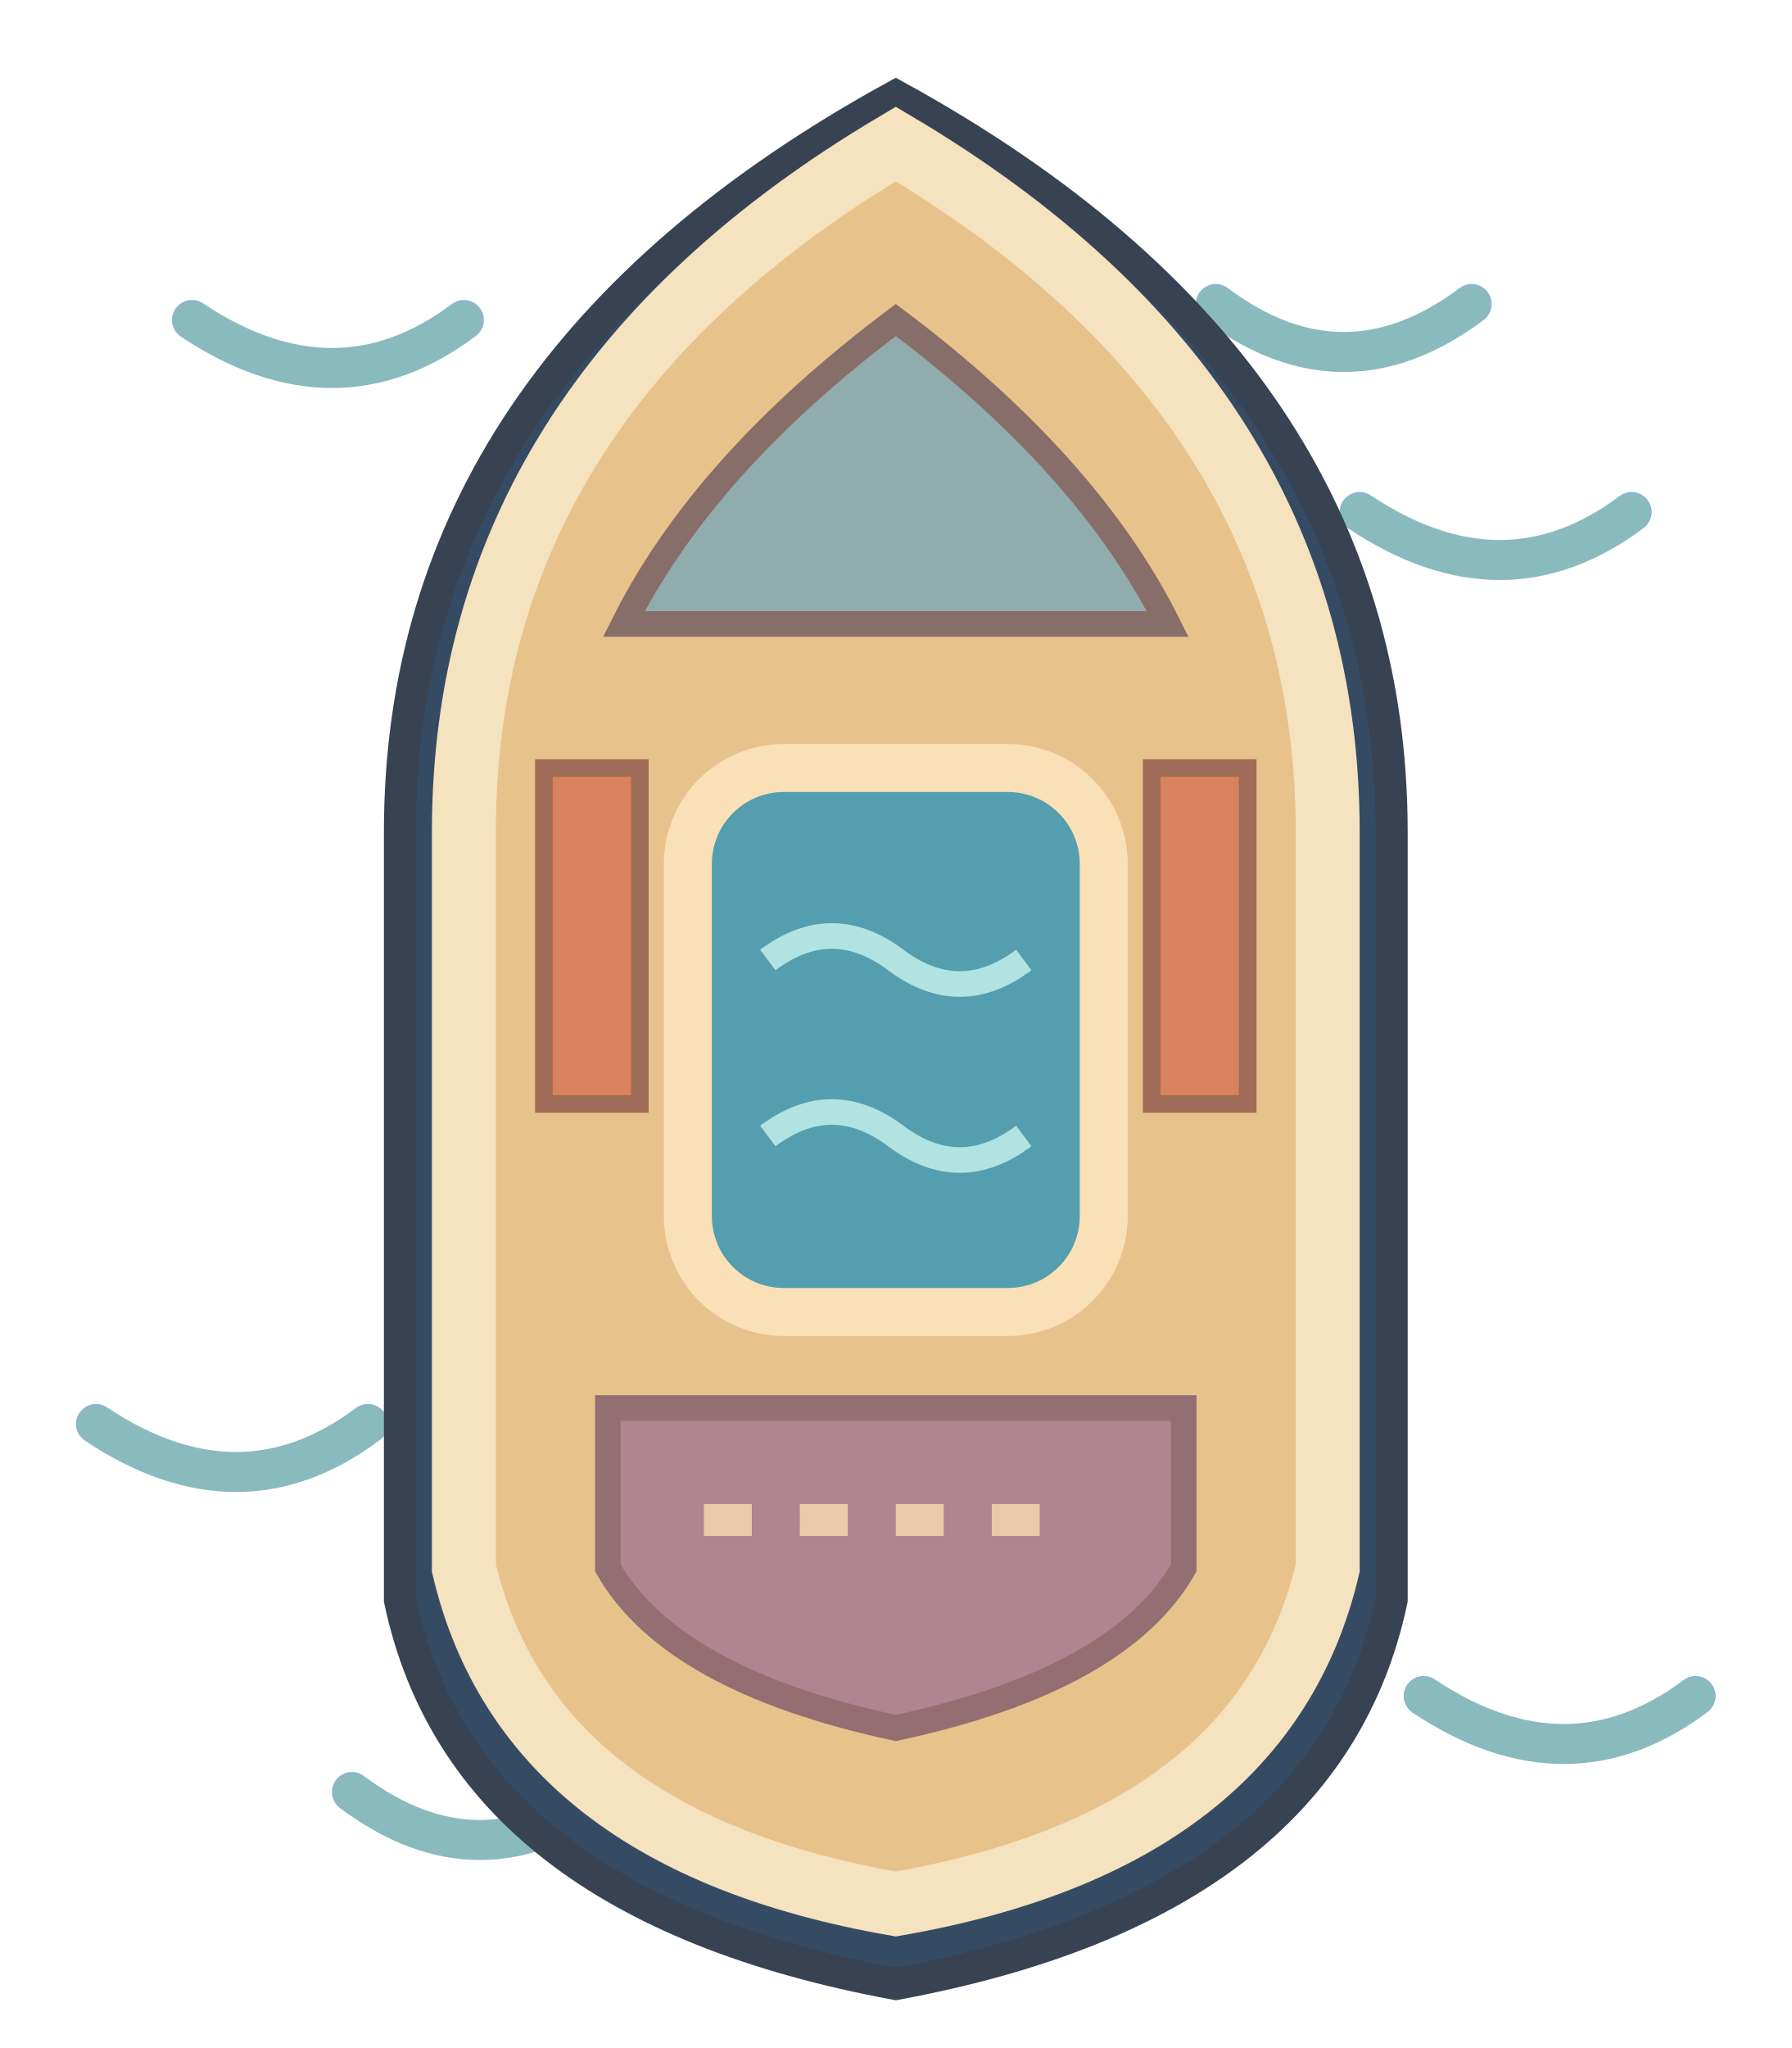
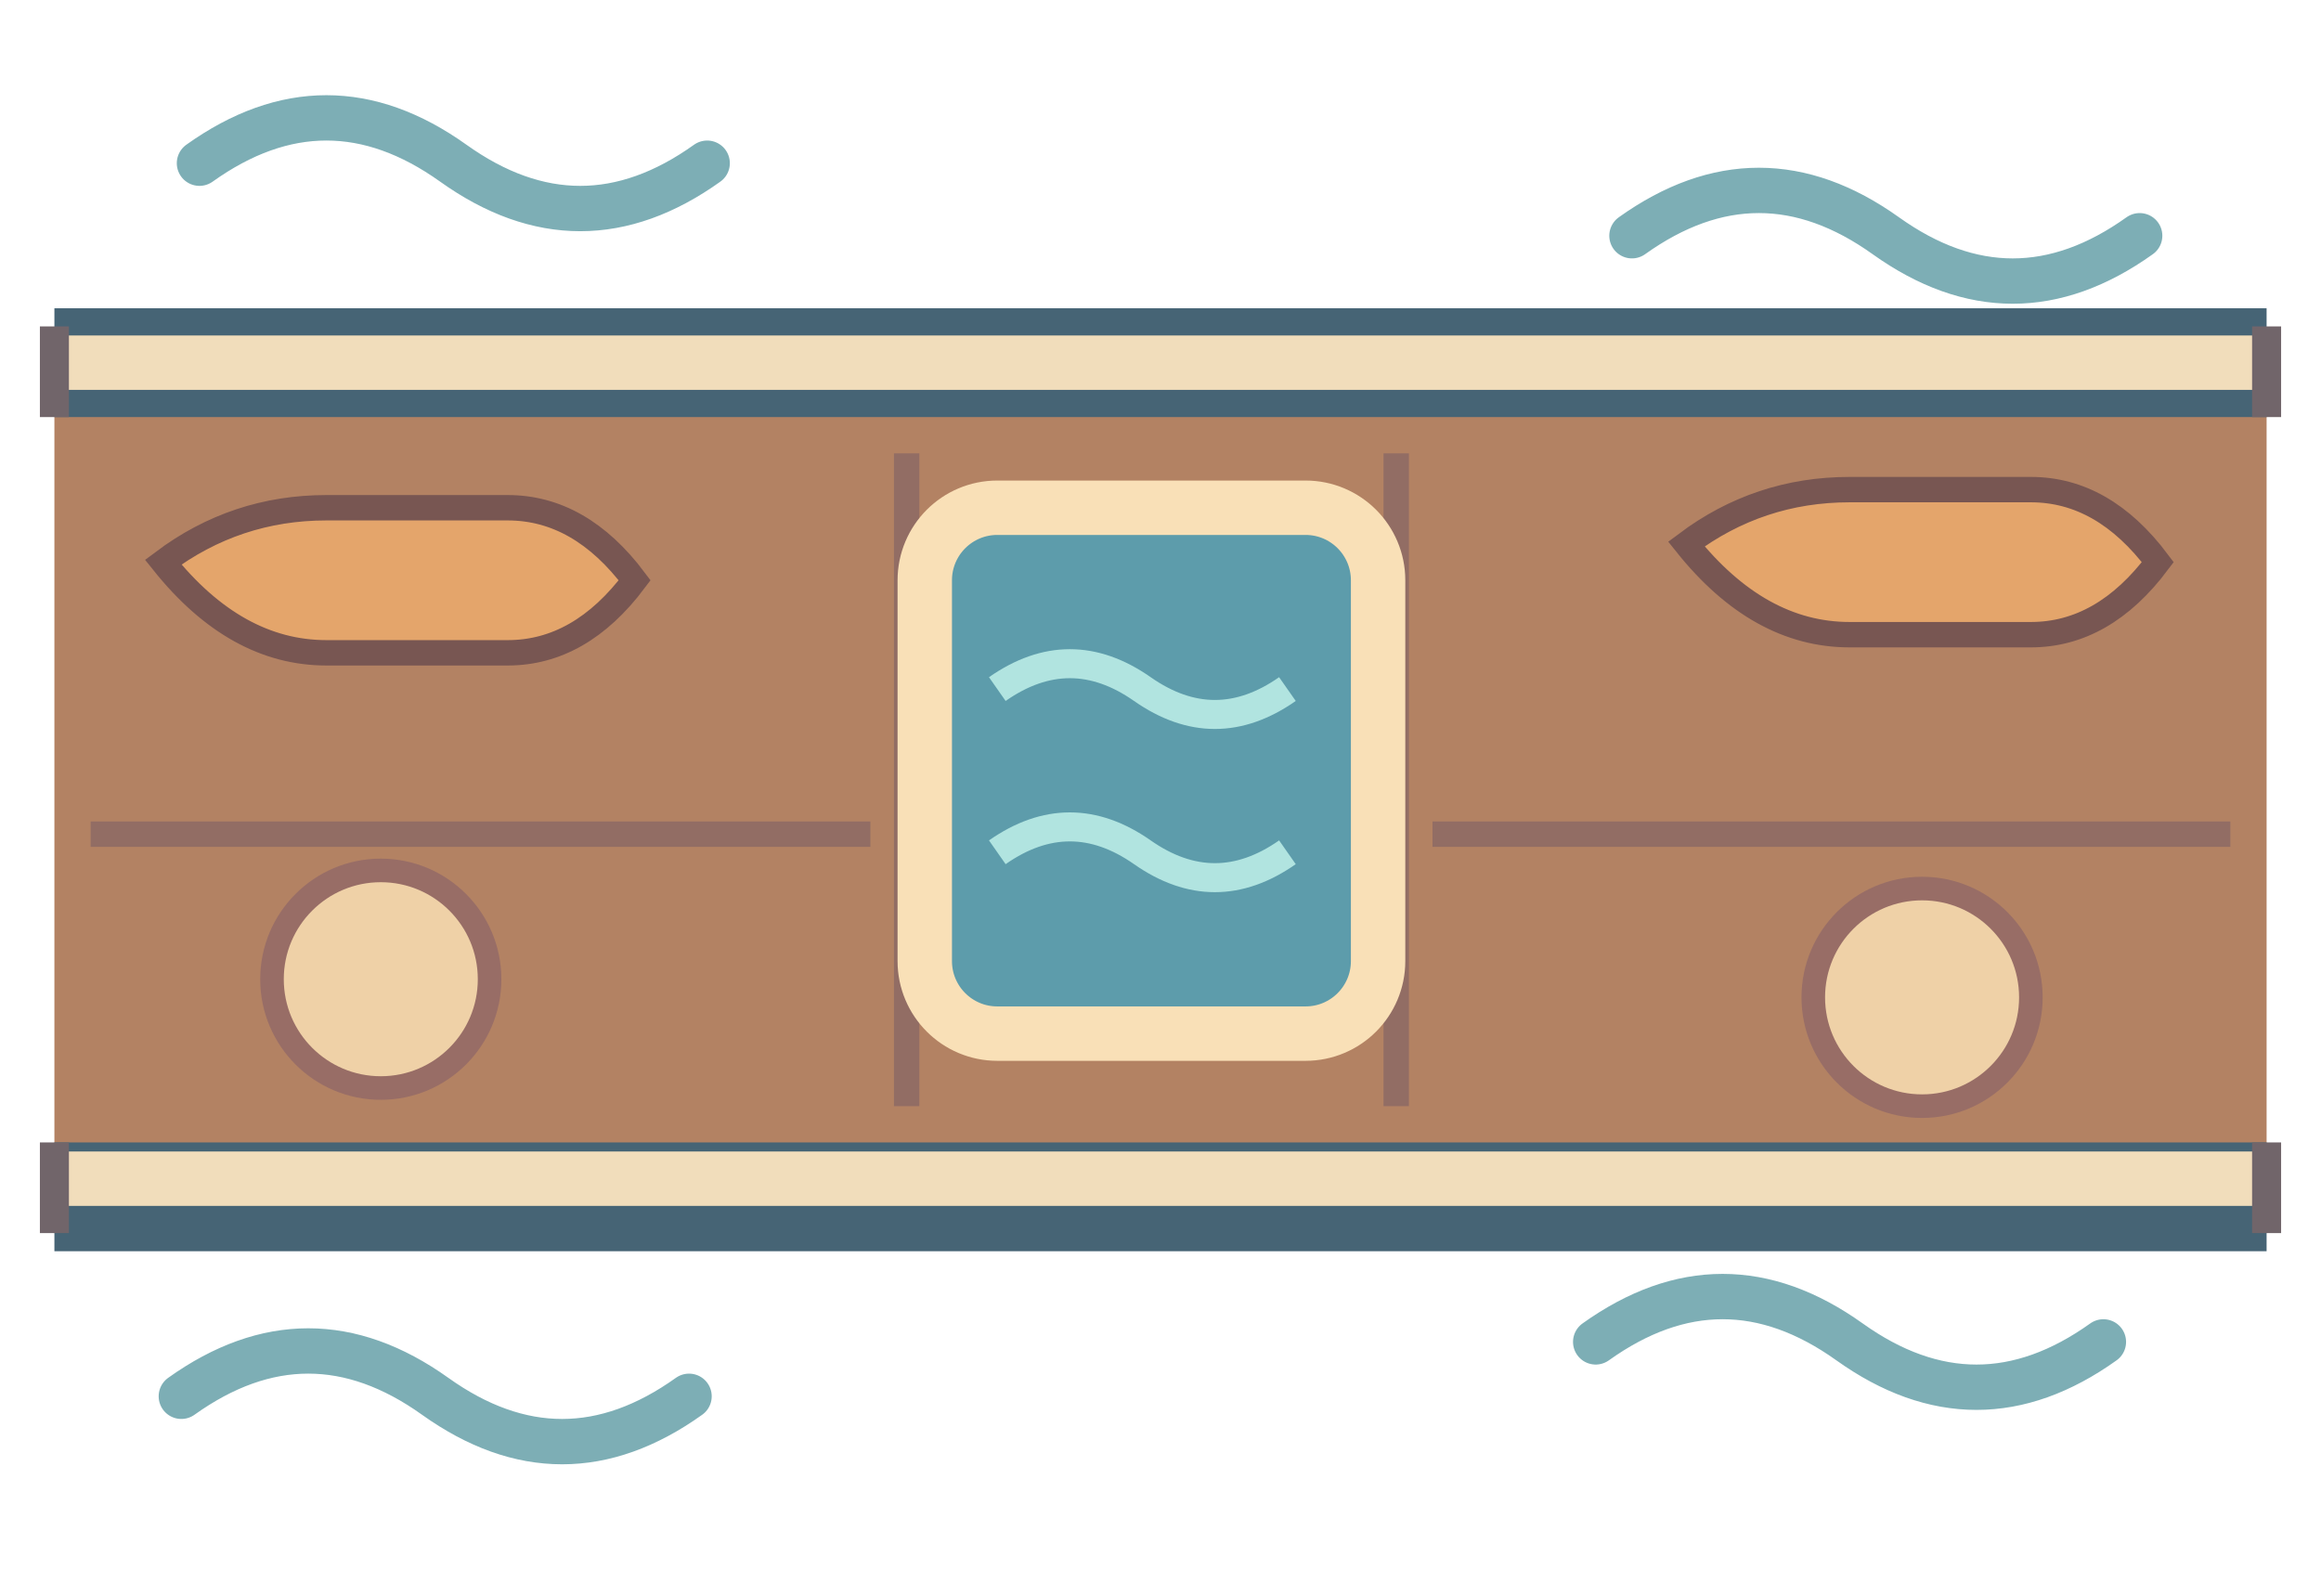
- <svg xmlns="http://www.w3.org/2000/svg" viewBox="0 0 112 128">
-   <path d="M12 20q9 6 17 0m56 12q9 6 17 0M6 89q9 6 17 0m66 17q9 6 17 0M22 112q8 6 16 0m38-93q8 6 16 0" fill="none" stroke="#89babe" stroke-width="2.5" stroke-linecap="round" />
-   <path d="M56 6q31 17 31 46v48q-4 19-31 24-27-5-31-24V52q0-29 31-46Z" fill="#354b63" stroke="#374252" stroke-width="2" />
-   <path d="M56 9q27 16 27 43v46q-4 17-27 21-23-4-27-21V52q0-27 27-43Z" fill="#e8c28b" stroke="#f5e2be" stroke-width="4" />
-   <path d="M39 39q5-10 17-19 12 9 17 19Z" fill="#90acac" stroke="#886e69" stroke-width="1.6" />
-   <rect x="43" y="48" width="26" height="34" rx="6" fill="#559eaf" stroke="#f9e0b7" stroke-width="3" />
-   <path d="M48 60q4-3 8 0t8 0m-16 11q4-3 8 0t8 0" fill="none" stroke="#b1e4e0" stroke-width="1.6" />
-   <path d="M34 48h6v21h-6Zm38 0h6v21h-6Z" fill="#d9825d" stroke="#9f6c57" stroke-width="1.1" />
-   <path d="M38 88h36v10q-4 7-18 10-14-3-18-10Z" fill="#ae8590" stroke="#936e73" stroke-width="1.6" />
-   <path d="M44 95h24" stroke="#e8c9a9" stroke-width="2" stroke-dasharray="3 3" />
+ <svg xmlns="http://www.w3.org/2000/svg" viewBox="0 0 128 88">
+   <path d="M11 9q7-5 14 0t14 0m51 4q7-5 14 0t14 0M10 77q7-5 14 0t14 0m50-3q7-5 14 0t14 0" fill="none" stroke="#7daeb5" stroke-width="2.5" stroke-linecap="round" />
+   <path d="M3 22h122v46H3Z" fill="#b38263" />
+   <path d="M3 20h122M3 66h122" stroke="#466475" stroke-width="6" />
+   <path d="M3 20h122M3 65h122" stroke="#f1ddbb" stroke-width="3" />
+   <path d="M50 25v36m27-36v36M5 46h43m31 0h44" stroke="#926d64" stroke-width="1.4" />
+   <rect x="51" y="28" width="25" height="29" rx="4" fill="#5d9cab" stroke="#f9e0b7" stroke-width="3" />
+   <path d="M55 38q4-2.8 8 0t8 0m-16 9q4-2.8 8 0t8 0" fill="none" stroke="#b1e4e0" stroke-width="1.6" />
+   <path d="M9 31q4-3 9-3h10q4 0 7 4-3 4-7 4H18q-5 0-9-5Zm84-1q4-3 9-3h10q4 0 7 4-3 4-7 4h-10q-5 0-9-5Z" fill="#e4a56b" stroke="#785652" stroke-width="1.4" />
+   <circle cx="21" cy="54" r="6" fill="#efd1a7" stroke="#986d66" stroke-width="1.3" />
+   <circle cx="106" cy="55" r="6" fill="#efd1a7" stroke="#986d66" stroke-width="1.3" />
+   <path d="M3 18v5m122-5v5M3 63v5m122-5v5" stroke="#71656a" stroke-width="1.6" />
</svg>
